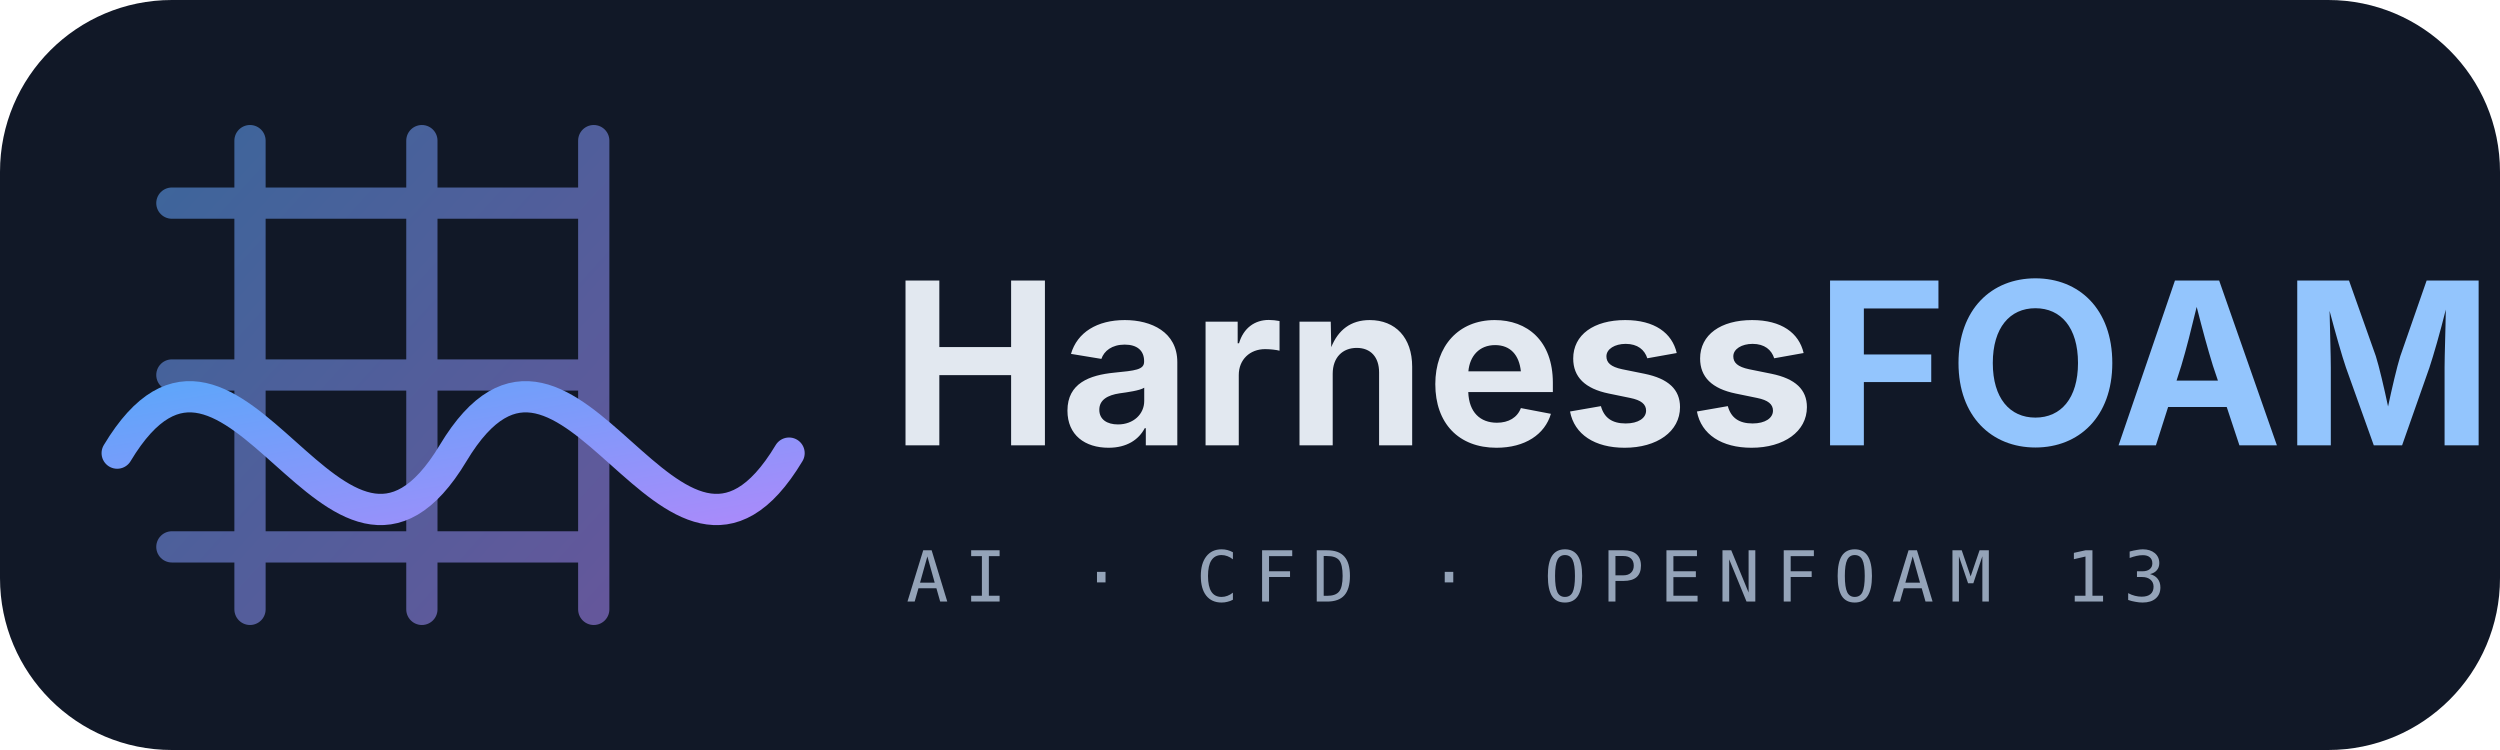
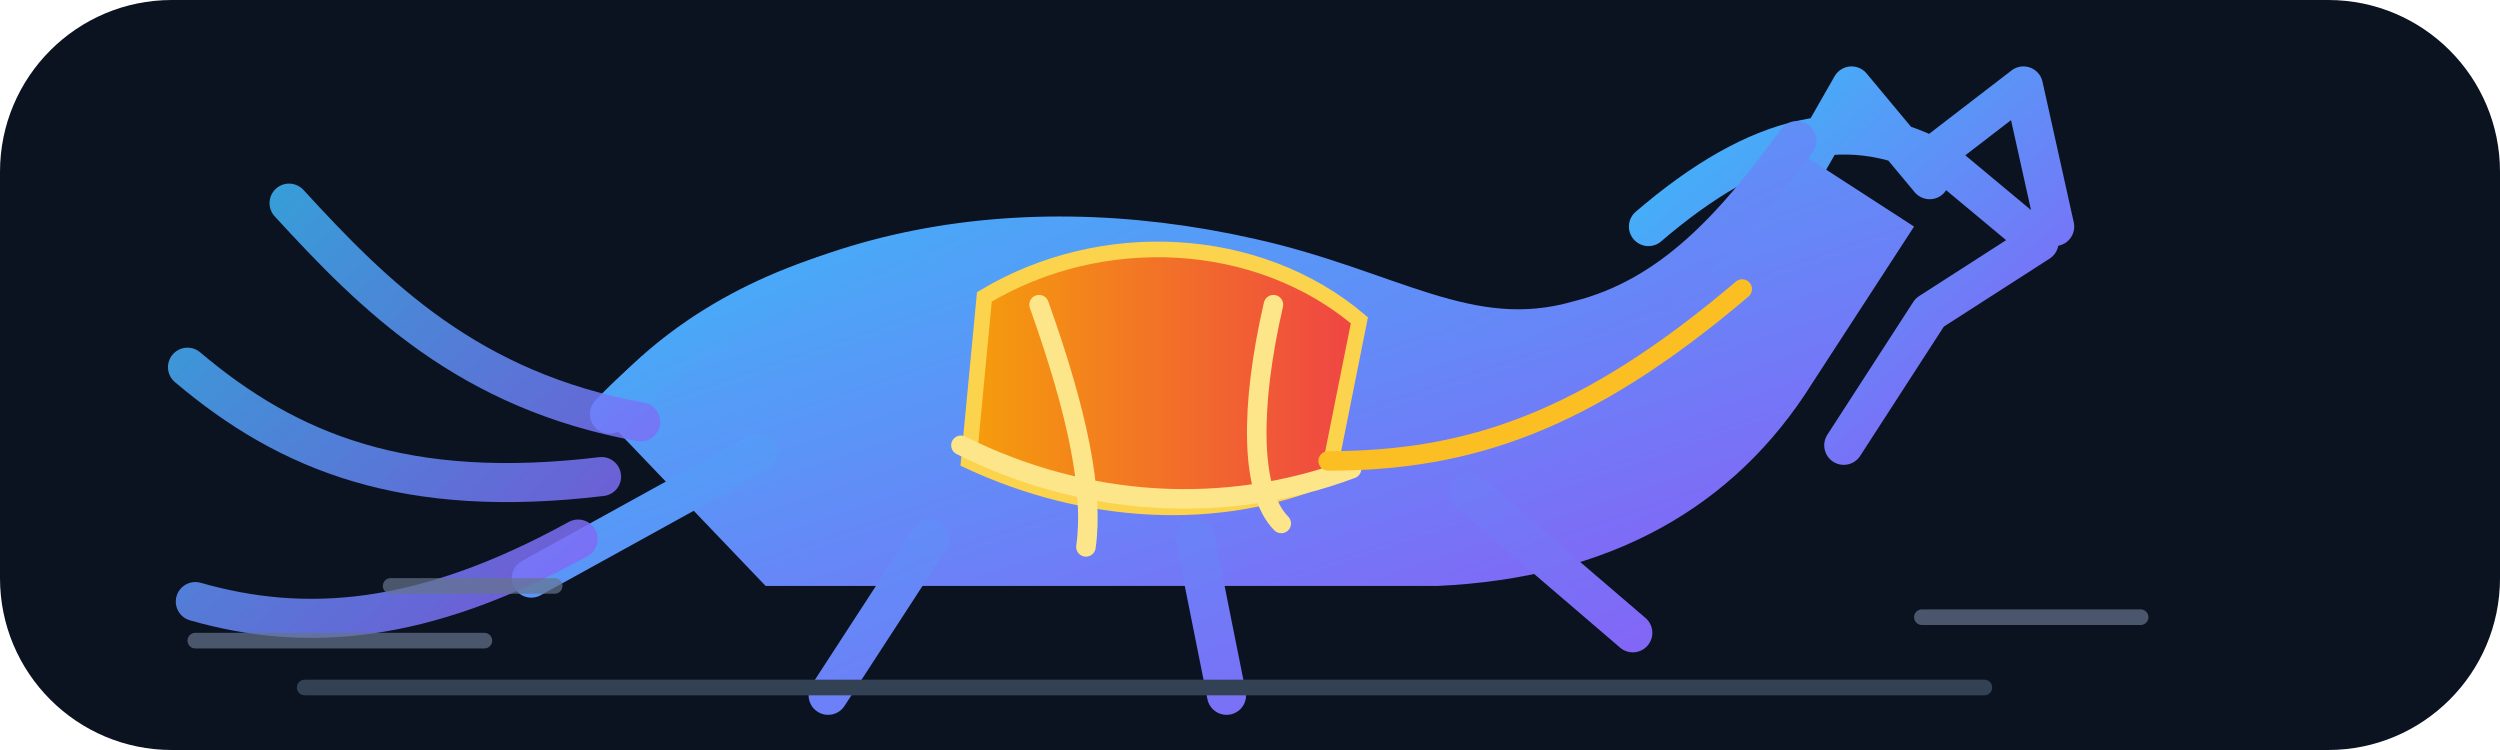
<svg xmlns="http://www.w3.org/2000/svg" viewBox="0 0 320 96" role="img" aria-labelledby="title desc">
  <defs>
-     <linearGradient id="g" x1="0" x2="1" y1="0" y2="1">
-       <stop stop-color="#60a5fa" />
-       <stop offset="1" stop-color="#a78bfa" />
+     <linearGradient id="horse" x1="0" x2="1" y1="0" y2="1">
+       <stop stop-color="#38bdf8" />
+       <stop offset="1" stop-color="#8b5cf6" />
+     </linearGradient>
+     <linearGradient id="saddle" x1="0" x2="1">
+       <stop stop-color="#f59e0b" />
+       <stop offset="1" stop-color="#ef4444" />
    </linearGradient>
  </defs>
-   <rect width="320" height="96" rx="22" fill="#111827" />
-   <g fill="none" stroke="url(#g)" stroke-width="4" stroke-linecap="round">
-     <path d="M22 26h54M22 48h54M22 70h54M32 18v60M54 18v60M76 18v60" opacity=".55" />
-     <path d="M15 58c15-25 28 25 43 0s28 25 43 0" />
+   <rect width="320" height="96" rx="22" fill="#0b1220" />
+   <g fill="none" stroke="url(#horse)" stroke-width="5" stroke-linecap="round" stroke-linejoin="round">
+     <path d="M211 29c14-12 26-15 38-8l12 10-14 9-11 17M229 25l8-14 10 12M246 21l13-10 4 18" />
+     <path fill="url(#horse)" stroke="none" d="M76 52c17-21 49-28 82-20 17 4 30 12 43 8 11-3 19-12 27-22l17 11-13 20c-10 16-26 25-48 26H98z" />
+     <path d="M78 53c20-21 51-27 82-20 18 4 28 12 42 8 12-3 20-12 28-23M119 69l-13 20M153 69l4 20M188 63l21 18M97 58l-29 16" />
+     <path d="M82 54c-22-4-34-16-45-28M77 61c-25 3-40-3-53-14M74 69c-20 11-35 12-49 8" opacity=".85" />
  </g>
-   <text x="114" y="57" fill="#e2e8f0" font-family="Inter,Arial,sans-serif" font-size="29" font-weight="700">Harness<tspan fill="#93c5fd">FOAM</tspan>
-   </text>
-   <text x="116" y="77" fill="#94a3b8" font-family="monospace" font-size="9" letter-spacing="2">AI · CFD · OPENFOAM 13</text>
+   <path d="M126 38c15-9 35-8 48 3l-4 20c-14 6-31 5-46-2z" fill="url(#saddle)" stroke="#fcd34d" stroke-width="2" />
+   <path d="M123 57c16 8 34 9 50 3M133 39c5 14 7 24 6 31M163 39c-3 13-3 24 1 28" fill="none" stroke="#fde68a" stroke-width="2.5" stroke-linecap="round" />
+   <path d="M223 37c-20 17-35 22-53 22" fill="none" stroke="#fbbf24" stroke-width="2.5" stroke-linecap="round" />
+   <path d="M39 88h215" stroke="#334155" stroke-width="2" stroke-linecap="round" />
+   <path d="M25 82h37M50 75h21M246 79h28" stroke="#64748b" stroke-width="2" stroke-linecap="round" opacity=".7" />
</svg>
